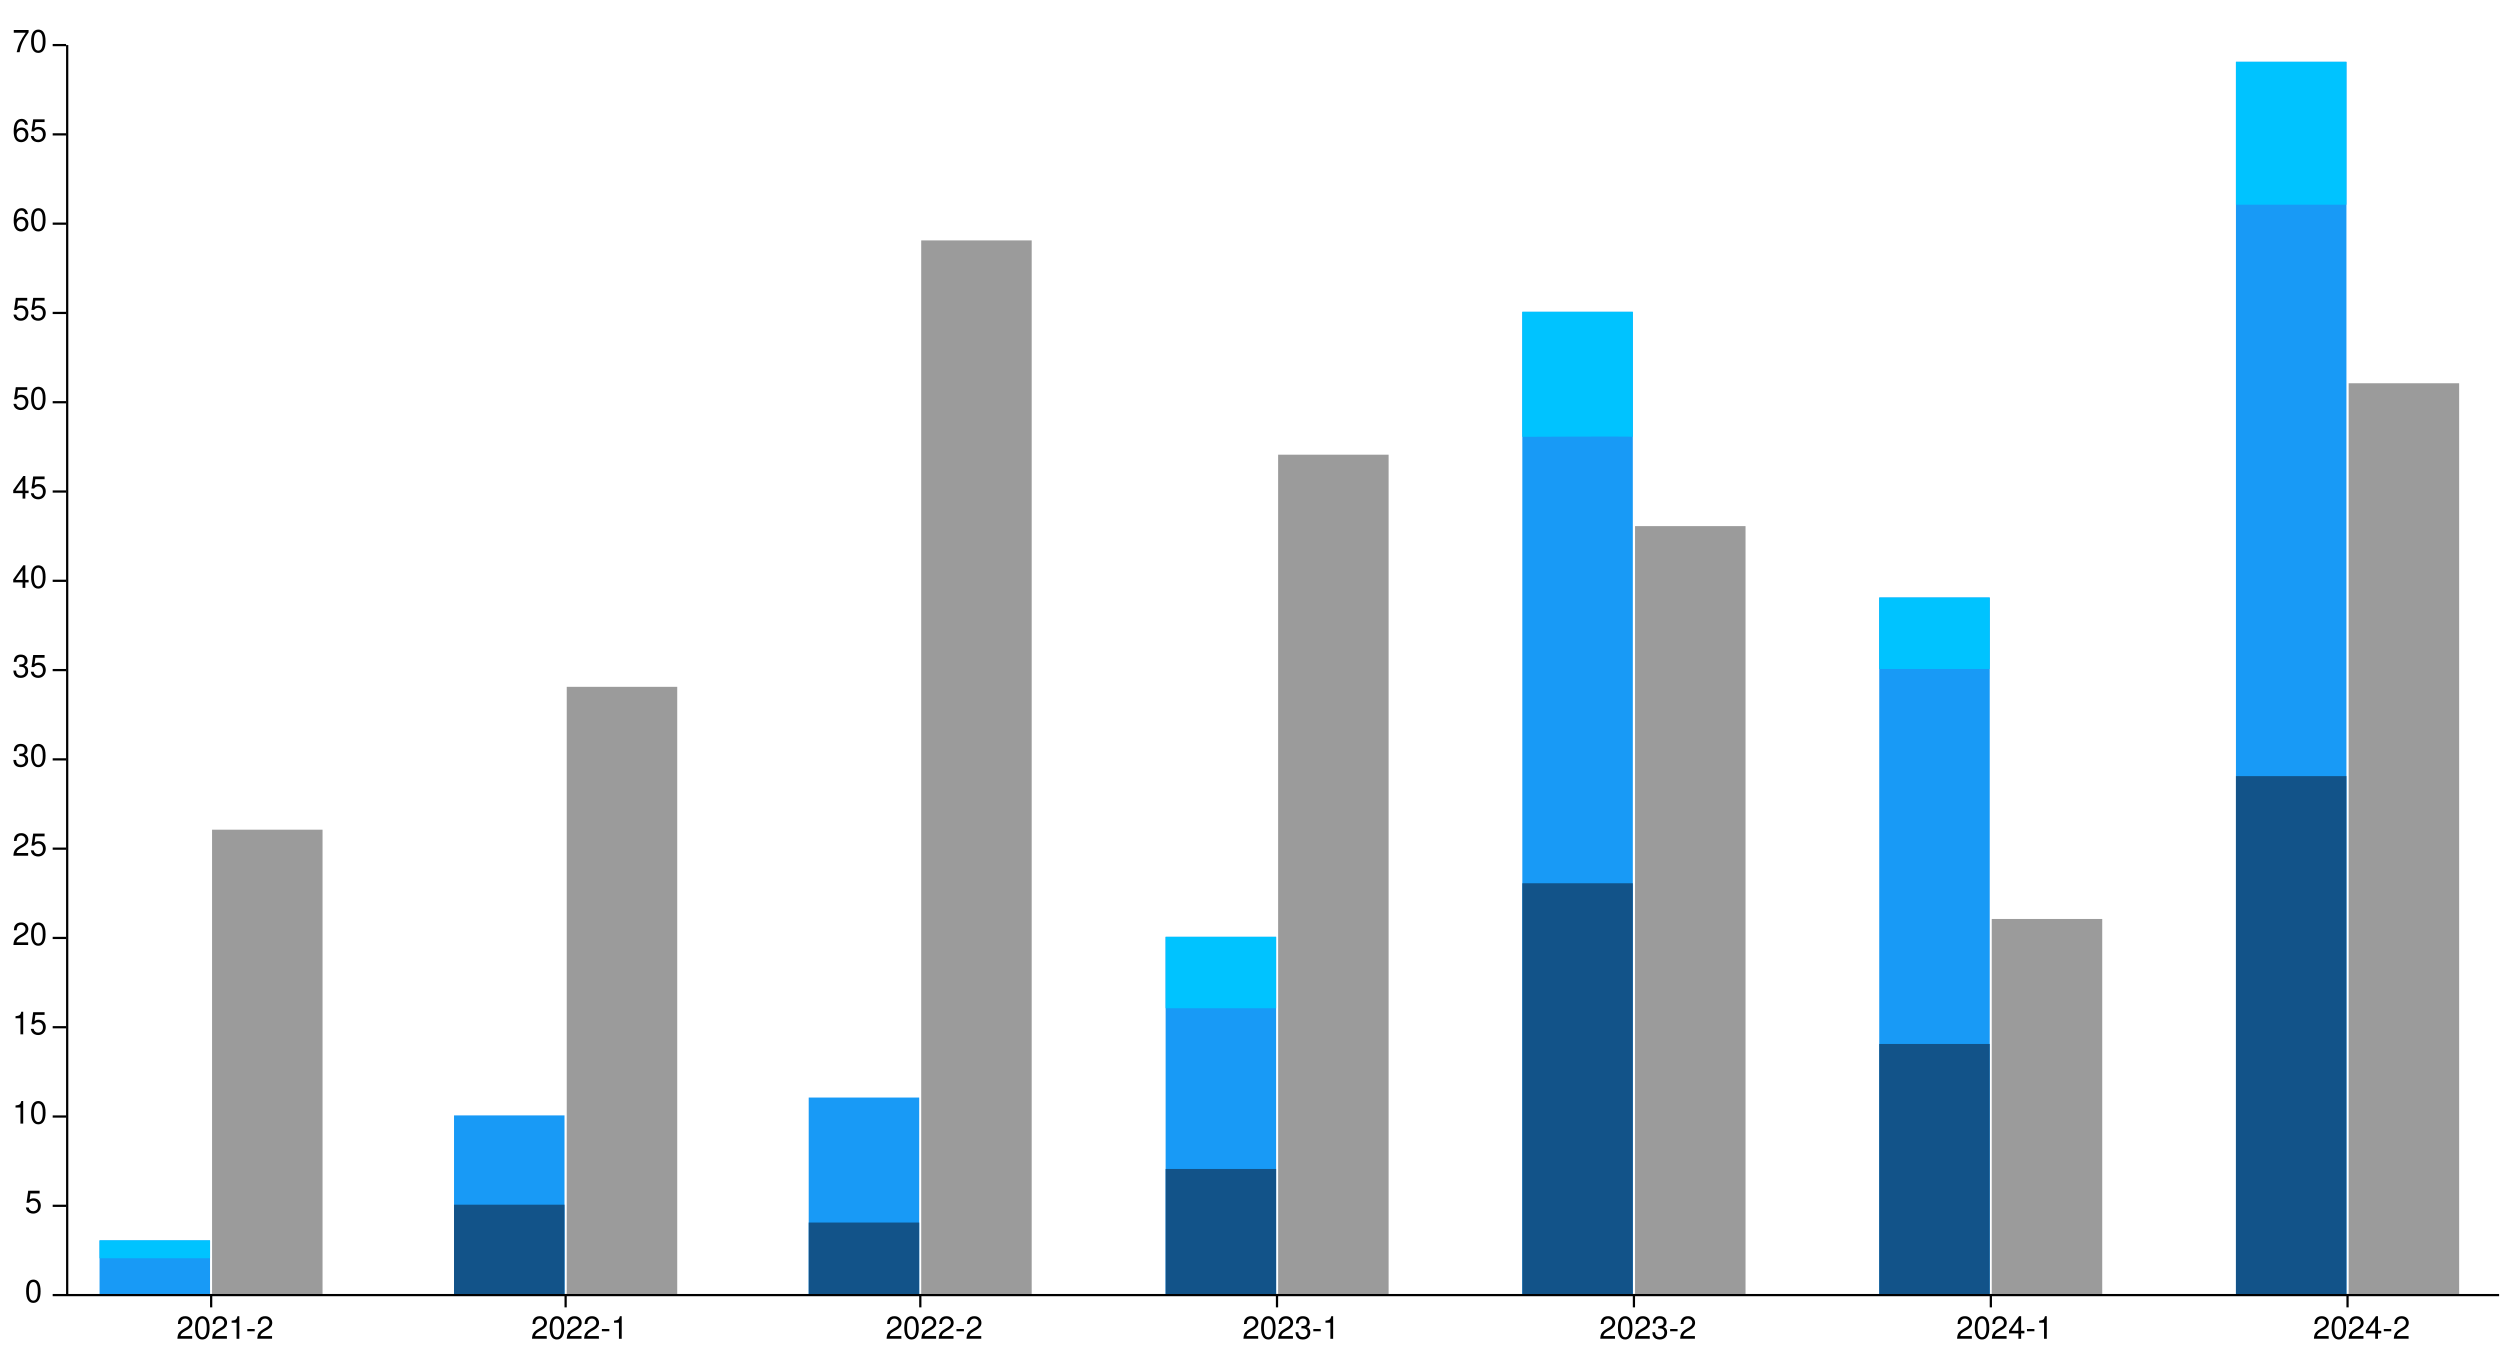
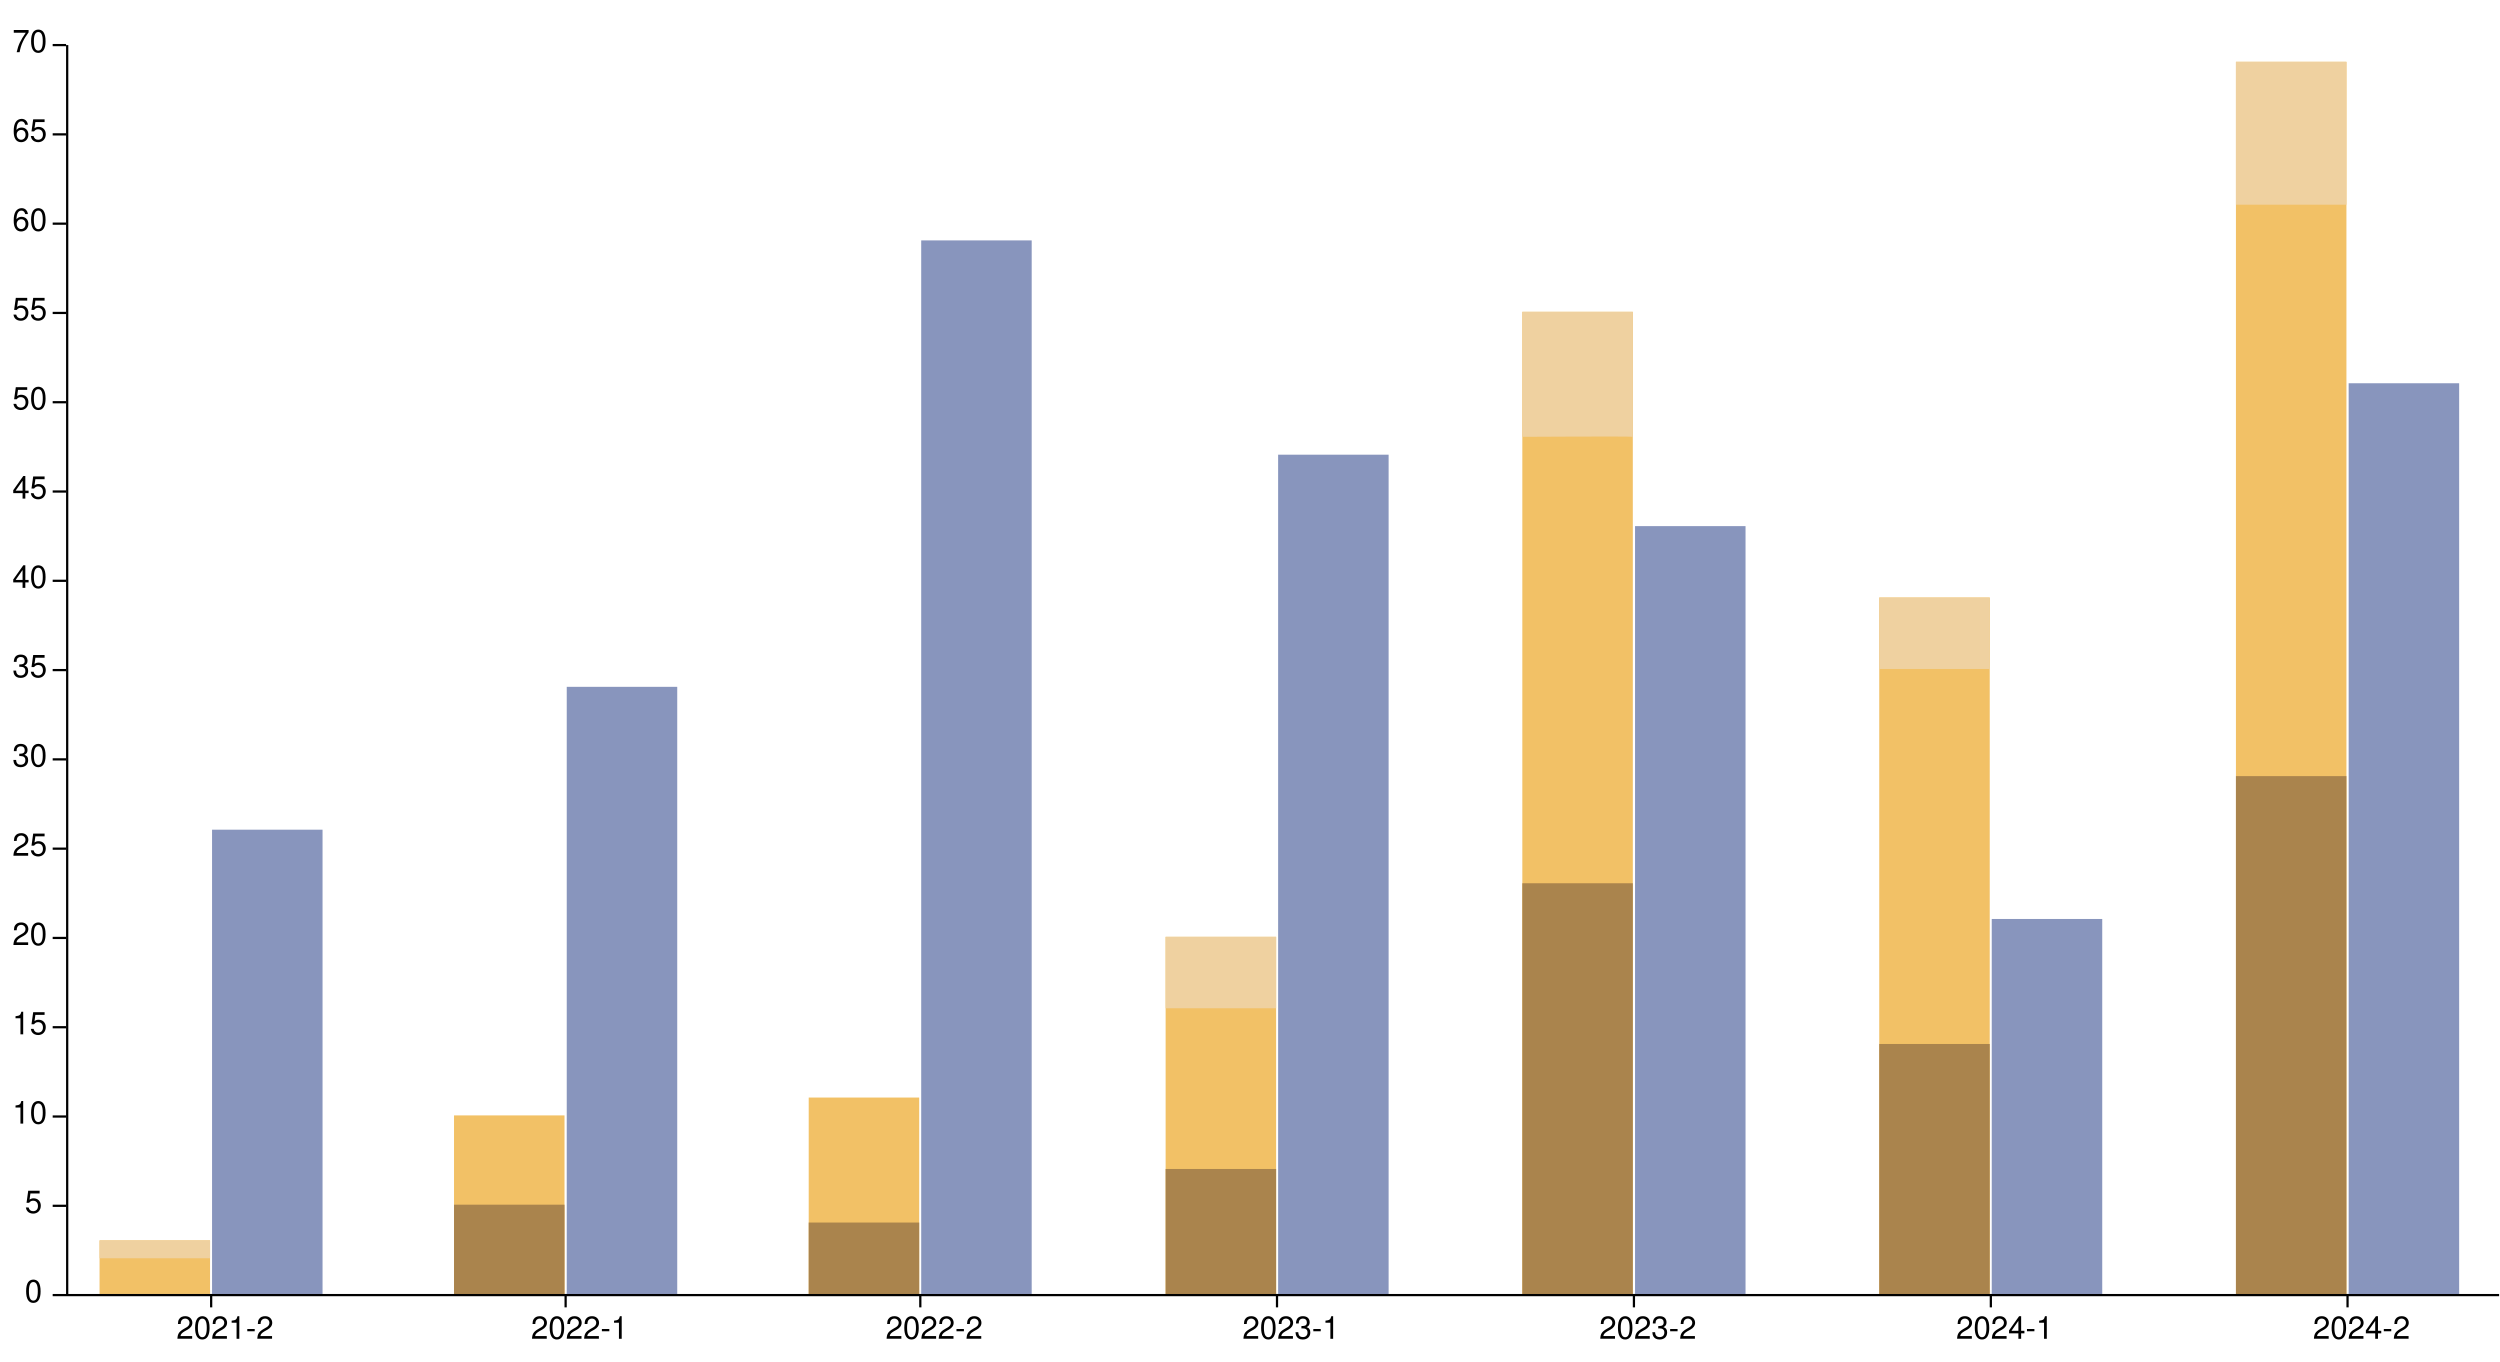
<svg xmlns="http://www.w3.org/2000/svg" version="1.2" viewBox="0 0 1120 610" width="1120" height="610">
  <style>
        g#viz {
            font-size: 14px;
            fill: #000000;
            font-family: Helvetica, Arial, sans-serif;
        }

        g#reprueban {
-             fill: #9b9b9b;
+             fill: #8895bd;
        }

        g#aprueban {
-             fill: #189af6;
+             fill: #f2c166;
        }

        g#industriales {
-             fill: #125389;
+             fill: #aa844d;
        }

        g#sinmencion {
-             fill: #00c3ff;
+             fill: #efd1a0;
        }

        .rayita {
            fill: none;
            stroke: #000000;
        }
    </style>
  <g id="viz">
    <g id="reprueban">
      <path d="m95 371.7h49.5v208h-49.5z" />
      <path d="m253.9 307.7h49.5v272h-49.5z" />
      <path d="m412.7 107.7h49.5v472h-49.5z" />
      <path d="m572.6 203.7h49.5v376h-49.5z" />
      <path d="m732.5 235.7h49.5v344h-49.5z" />
      <path d="m892.3 411.7h49.5v168h-49.5z" />
      <path d="m1052.2 171.7h49.5v408h-49.5z" />
    </g>
    <g id="aprueban">
      <path d="m44.6 555.7h49.5v24h-49.5z" />
      <path d="m1001.7 27.7h49.5v552h-49.5c0 0 0-552 0-552z" />
      <path d="m841.9 267.7h49.5v312h-49.5z" />
      <path d="m522.2 419.7h49.5v160h-49.5z" />
      <path d="m203.4 499.7h49.5v80h-49.5z" />
      <path d="m362.3 491.7h49.5v88h-49.5z" />
      <path d="m682 139.7h49.5v440h-49.5z" />
    </g>
    <g id="industriales">
      <path d="m203.4 539.7h49.5v40h-49.5z" />
      <path d="m362.3 547.7h49.5v32h-49.5z" />
      <path d="m522.2 523.7h49.5v56h-49.5z" />
      <path d="m682 395.7h49.5v184h-49.5z" />
      <path d="m841.9 467.7h49.5v112h-49.5z" />
      <path d="m1001.7 347.7h49.5v232h-49.5z" />
    </g>
    <g id="sinmencion">
      <path d="m44.6 555.7h49.5v8h-49.5z" />
      <path d="m522.2 419.7h49.5v32h-49.5z" />
      <path d="m682 139.7h49.5v56c0-0.3-49.5 0-49.5 0z" />
      <path d="m841.9 267.7h49.5v32h-49.5z" />
      <path d="m1001.7 27.7h49.5v64h-49.5z" />
    </g>
    <g id="xAxis">
      <g>
        <path class="rayita" d="m94.6 579.7v6" />
        <text style="transform: matrix(1, 0, 0, 1, 79.006, 599.776);">2021-2</text>
      </g>
      <g>
        <path class="rayita" d="m253.4 579.7v6" />
        <text style="transform: matrix(1, 0, 0, 1, 237.867, 599.776);">2022-1</text>
      </g>
      <g>
        <path class="rayita" d="m412.3 579.7v6" />
        <text style="transform: matrix(1, 0, 0, 1, 396.727, 599.776);">2022-2</text>
      </g>
      <g>
        <path class="rayita" d="m572.1 579.7v6" />
        <text style="transform: matrix(1, 0, 0, 1, 556.587, 599.776);">2023-1</text>
      </g>
      <g>
        <path class="rayita" d="m732 579.7v6" />
        <text style="transform: matrix(1, 0, 0, 1, 716.447, 599.776);">2023-2</text>
      </g>
      <g>
        <path class="rayita" d="m891.9 579.7v6" />
        <text style="transform: matrix(1, 0, 0, 1, 876.307, 599.776);">2024-1</text>
      </g>
      <g>
        <path class="rayita" d="m1051.7 579.7v6" />
        <text style="transform: matrix(1, 0, 0, 1, 1036.168, 599.776);">2024-2</text>
      </g>
    </g>
    <g id="yAxis">
      <path class="rayita" d="m30.1 580.2v-560" />
      <g>
        <path class="rayita" d="m1119.6 580.2h-1096" />
        <text style="transform: matrix(1, 0, 0, 1, 11.094, 583.376);">0</text>
      </g>
      <g>
        <path class="rayita" d="m29.6 540.2h-6" />
        <text style="transform: matrix(1, 0, 0, 1, 11.094, 543.376);">5</text>
      </g>
      <g>
        <path class="rayita" d="m29.6 500.2h-6" />
        <text style="transform: matrix(1, 0, 0, 1, 5.533, 503.376);">10</text>
      </g>
      <g>
        <path class="rayita" d="m29.6 460.2h-6" />
        <text style="transform: matrix(1, 0, 0, 1, 5.533, 463.376);">15</text>
      </g>
      <g>
        <path class="rayita" d="m29.6 420.2h-6" />
        <text style="transform: matrix(1, 0, 0, 1, 5.533, 423.376);">20</text>
      </g>
      <g>
        <path class="rayita" d="m29.6 380.2h-6" />
        <text style="transform: matrix(1, 0, 0, 1, 5.533, 383.376);">25</text>
      </g>
      <g>
        <path class="rayita" d="m29.6 340.2h-6" />
        <text style="transform: matrix(1, 0, 0, 1, 5.533, 343.376);">30</text>
      </g>
      <g>
        <path class="rayita" d="m29.6 300.2h-6" />
        <text style="transform: matrix(1, 0, 0, 1, 5.533, 303.376);">35</text>
      </g>
      <g>
        <path class="rayita" d="m29.6 260.2h-6" />
        <text style="transform: matrix(1, 0, 0, 1, 5.533, 263.376);">40</text>
      </g>
      <g>
        <path class="rayita" d="m29.6 220.2h-6" />
        <text style="transform: matrix(1, 0, 0, 1, 5.533, 223.376);">45</text>
      </g>
      <g>
        <path class="rayita" d="m29.6 180.2h-6" />
        <text style="transform: matrix(1, 0, 0, 1, 5.533, 183.376);">50</text>
      </g>
      <g>
        <path class="rayita" d="m29.6 140.2h-6" />
        <text style="transform: matrix(1, 0, 0, 1, 5.533, 143.376);">55</text>
      </g>
      <g>
        <path class="rayita" d="m29.6 100.2h-6" />
        <text style="transform: matrix(1, 0, 0, 1, 5.533, 103.376);">60</text>
      </g>
      <g>
        <path class="rayita" d="m29.6 60.2h-6" />
        <text style="transform: matrix(1, 0, 0, 1, 5.533, 63.376);">65</text>
      </g>
      <g>
        <path class="rayita" d="m29.6 20.2h-6" />
        <text style="transform: matrix(1, 0, 0, 1, 5.533, 23.376);">70</text>
      </g>
    </g>
  </g>
</svg>
